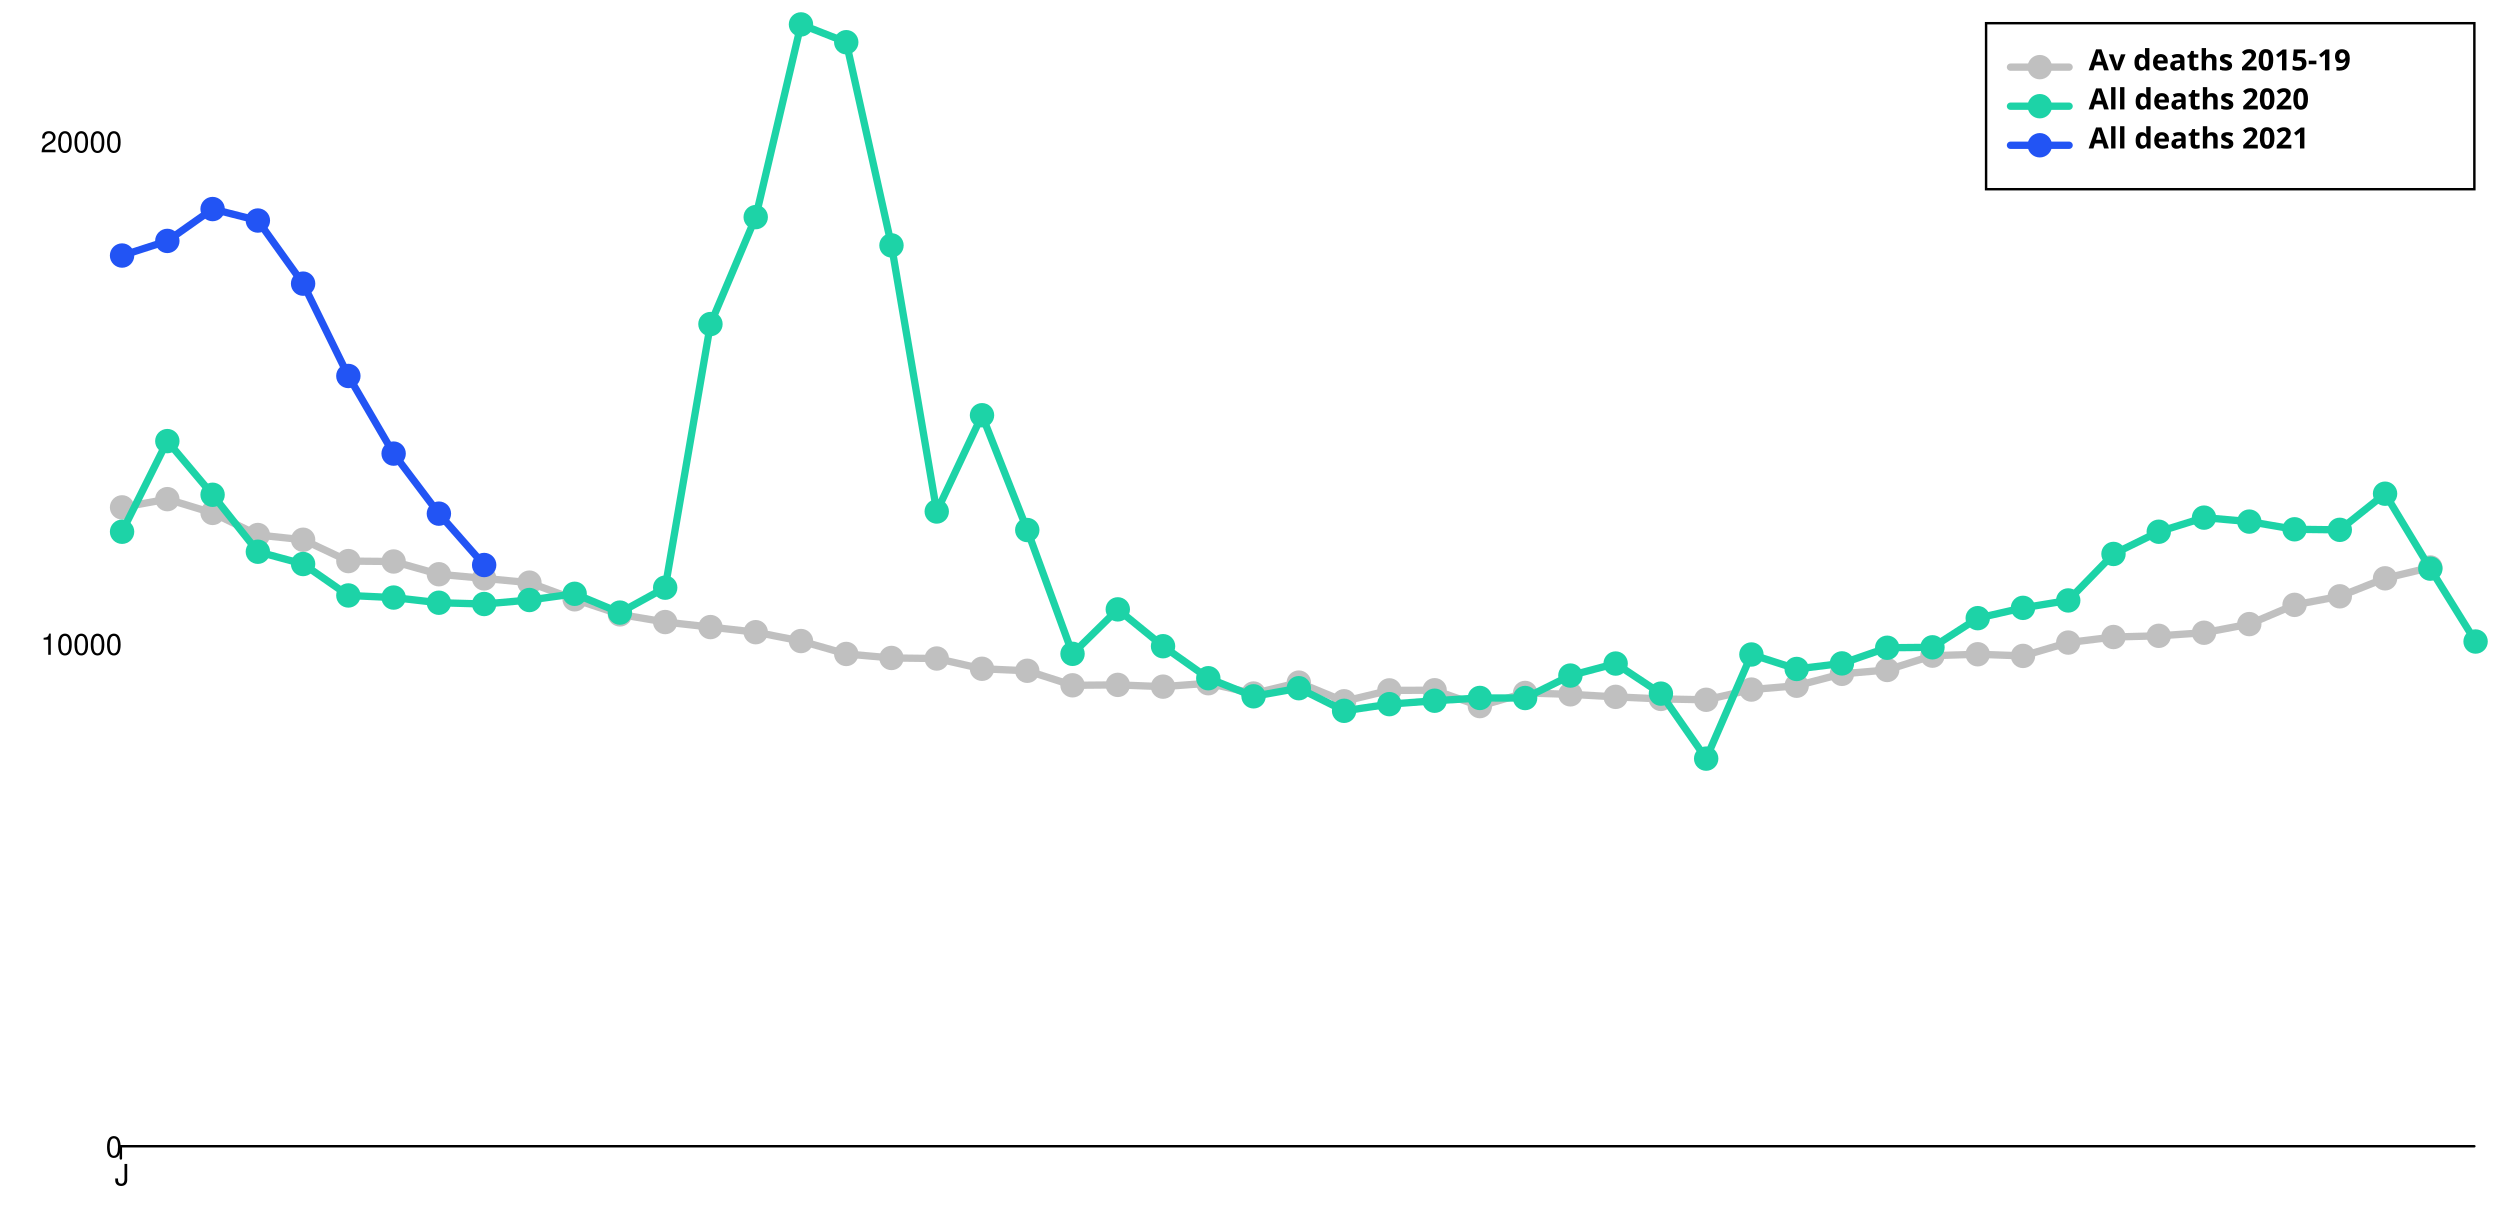
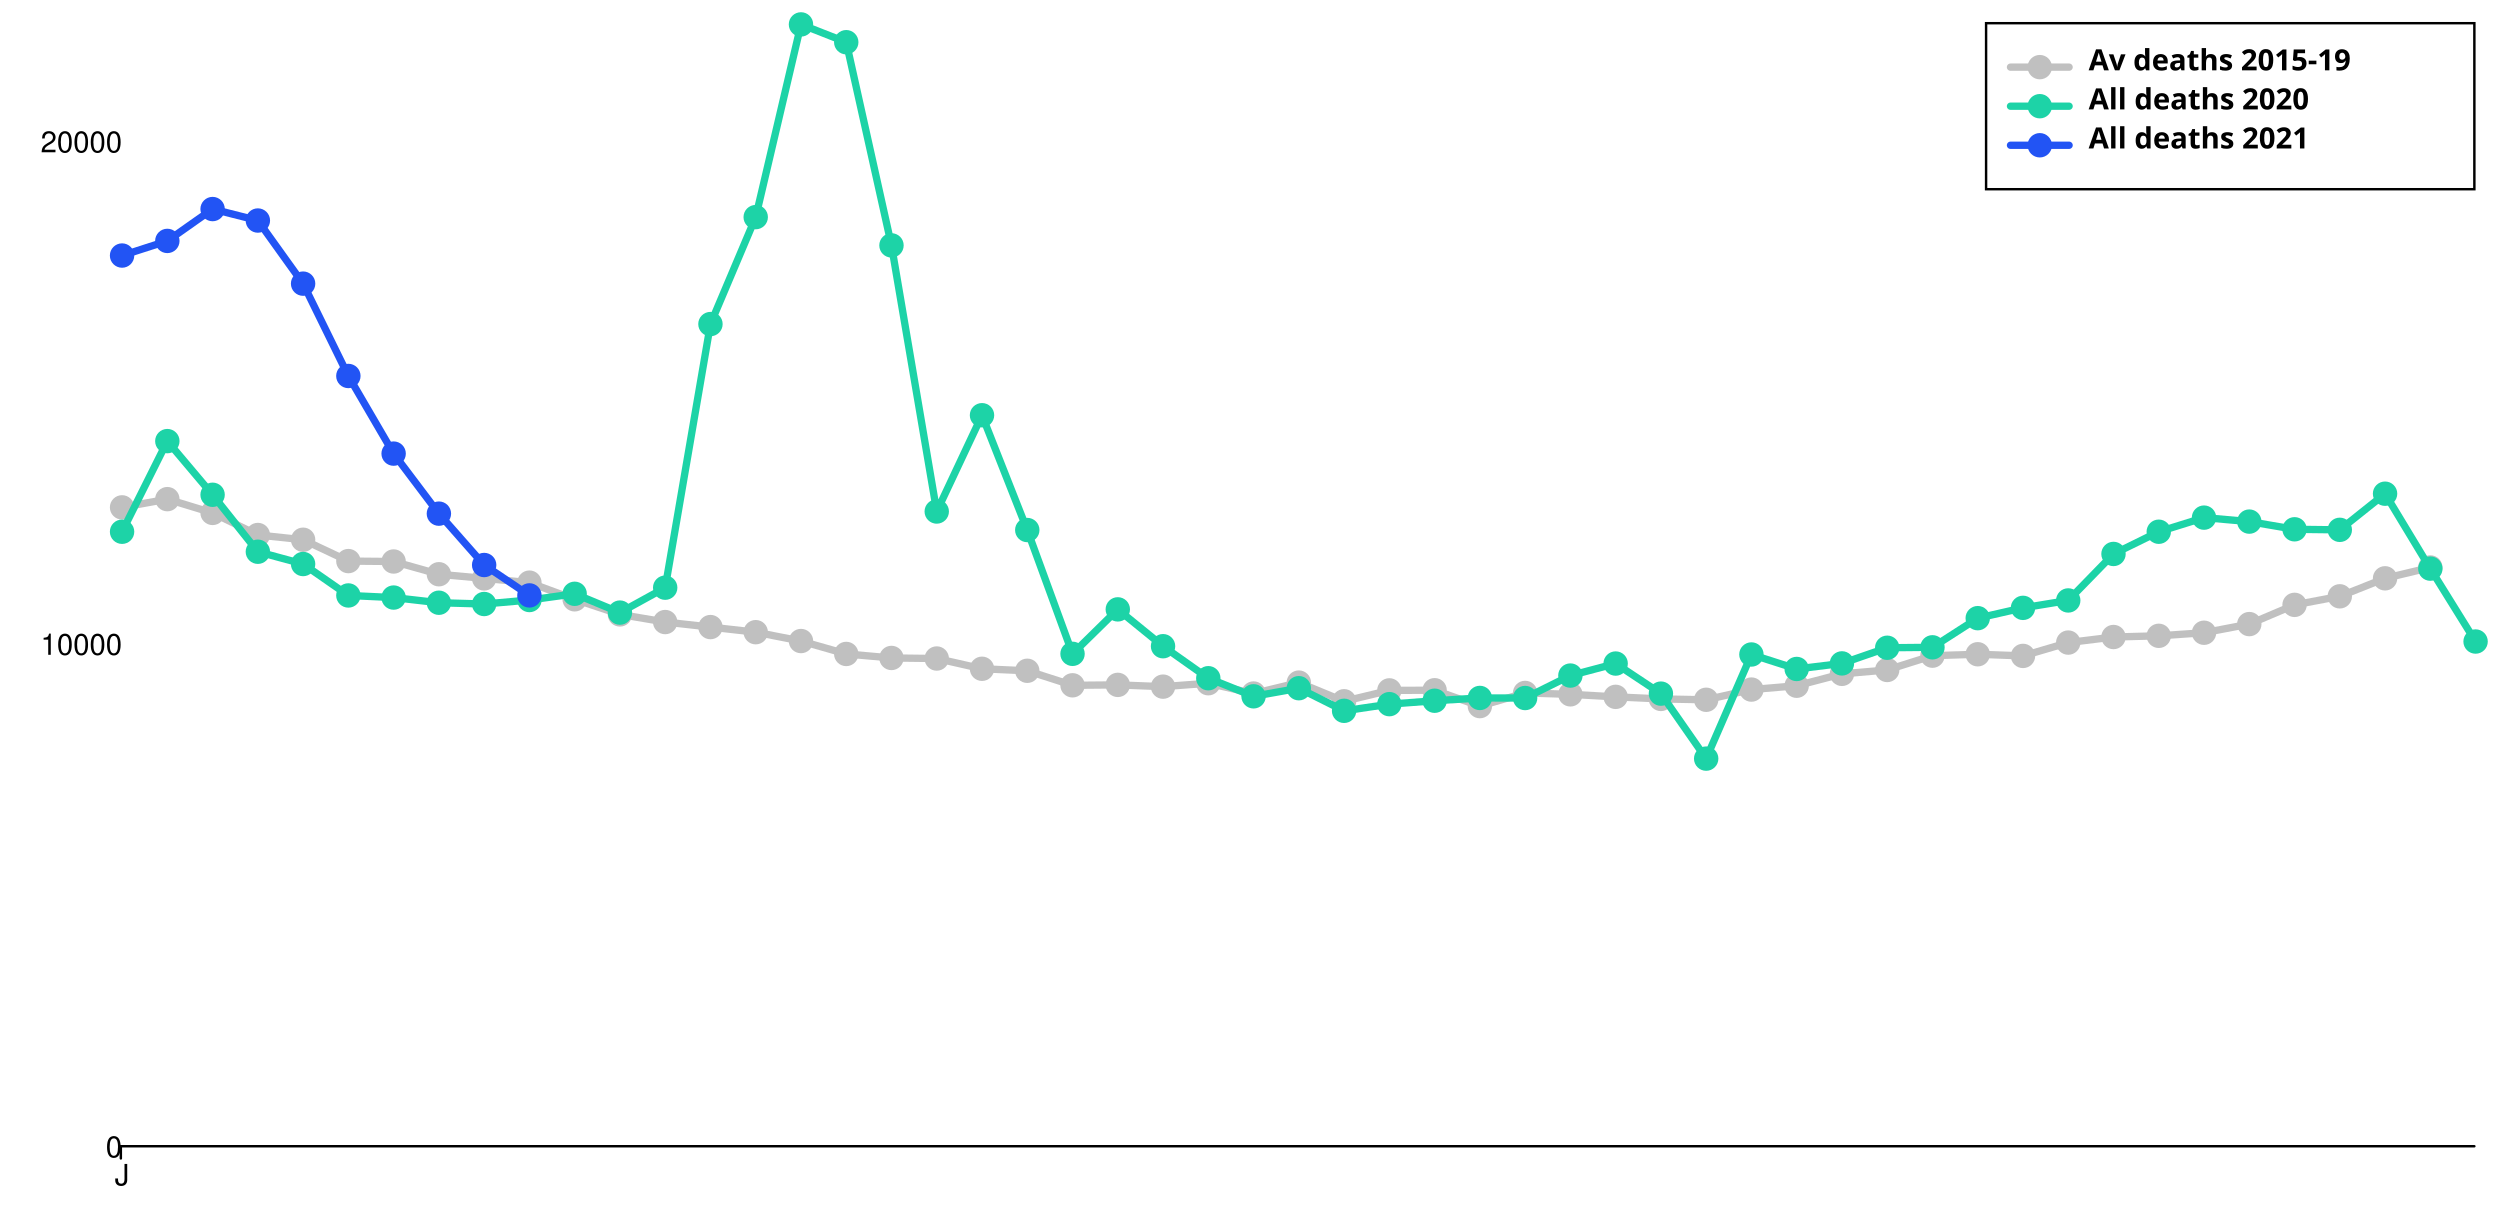
<svg xmlns="http://www.w3.org/2000/svg" width="1024" height="500" viewBox="0 0 1024 500" style="overflow:display" preserveAspectRatio="xMinYMin meet" overflow="visible">
  <defs>
    <style>
	.data-series path.line { fill-opacity: 0; stroke: black; }
	.data-series:hover path.line, .data-series.on path.line { cursor:pointer; }
	.data-series path.line.dotted { stroke-dasharray: 12 20 }
	#baseline:hover path.line, #baseline.on path.line { stroke-width: 5; }
	.data-series-0:hover circle, .data-series-0.on circle { display: inline; cursor:pointer; }
	#all-deaths-2020:hover path.line, #all-deaths-2020.on path.line { stroke-width: 5; }
	.data-series-1:hover circle, .data-series-1.on circle { display: inline; cursor:pointer; }
	#all-deaths-2021:hover path.line, #all-deaths-2021.on path.line { stroke-width: 5; }
	.data-series-2:hover circle, .data-series-2.on circle { display: inline; cursor:pointer; }
	.key rect { fill:transparent;stroke-width:1;stroke:black; }
	.key text { text-anchor:start;dominant-baseline:hanging;font-weight:bold;fill:black;stroke-width:0;font-family:sans-serif; }
	.graph-grid { font-family: "Helvetica Neue",Helvetica,Arial,"Lucida Grande",sans-serif; }
	.graph-grid line { stroke: black; stroke-width: 1; stroke-linecap: round; }
	.graph-grid.graph-grid-x text { text-anchor: middle; dominant-baseline: hanging; transform: translateY(10px); }
	.graph-grid.graph-grid-y text { text-anchor: end; dominant-baseline: middle; transform: translateX(-10px); }
	</style>
  </defs>
  <g class="graph-grid graph-grid-y">
    <line x1="49.50" y1="469.50" x2="1013.50" y2="469.50" data-left="50" />
    <text x="60" y="470" text-anchor="end">0</text>
    <text x="60" y="264.193" text-anchor="end">10000</text>
    <text x="60" y="58.385" text-anchor="end">20000</text>
    <text style="text-anchor:middle;dominant-baseline:hanging;font-weight:bold;transform: translateY(240px) rotate(-90deg);" />
  </g>
  <g class="graph-grid graph-grid-x">
    <line class="tick" x1="49.50" y1="469.50" x2="49.50" y2="474.50" />
    <text x="50" y="470" text-anchor="middle">J</text>
    <text style="text-anchor:middle;dominant-baseline:hanging;font-weight:bold;transform: translateY(240px) rotate(-90deg);" />
  </g>
  <g id="baseline" class="data-series data-series-0">
    <path d="M 50.00,207.82L 68.54,204.45L 87.08,210.09L 105.62,219.14L 124.15,221.08L 142.69,229.82L 161.23,229.99L 179.77,235.21L 198.31,236.92L 216.85,238.65L 235.38,245.48L 253.92,251.66L 272.46,254.79L 291.00,256.85L 309.54,258.94L 328.08,262.57L 346.62,267.86L 365.15,269.50L 383.69,269.73L 402.23,273.93L 420.77,274.75L 439.31,280.70L 457.85,280.53L 476.38,281.25L 494.92,279.85L 513.46,284.07L 532.00,279.59L 550.54,287.24L 569.08,282.78L 587.62,282.72L 606.15,289.22L 624.69,283.83L 643.23,284.40L 661.77,285.43L 680.31,286.28L 698.85,286.63L 717.38,282.45L 735.92,280.88L 754.46,276.01L 773.00,274.42L 791.54,268.56L 810.08,267.98L 828.62,268.66L 847.15,263.20L 865.69,260.92L 884.23,260.43L 902.77,259.17L 921.31,255.63L 939.85,247.75L 958.38,244.25L 976.92,236.88L 995.46,232.44" class="line" style="stroke:silver" stroke-width="3" stroke-linecap="round" />
    <circle cx="50.00" cy="207.82" data-y="12739.00" data-x="0" r="5" fill="silver" />
    <circle cx="68.54" cy="204.45" data-y="12903.00" data-x="1" r="5" fill="silver" />
    <circle cx="87.08" cy="210.09" data-y="12629.00" data-x="2" r="5" fill="silver" />
    <circle cx="105.62" cy="219.14" data-y="12189.00" data-x="3" r="5" fill="silver" />
    <circle cx="124.15" cy="221.08" data-y="12095.00" data-x="4" r="5" fill="silver" />
    <circle cx="142.69" cy="229.82" data-y="11670.00" data-x="5" r="5" fill="silver" />
    <circle cx="161.23" cy="229.99" data-y="11662.00" data-x="6" r="5" fill="silver" />
    <circle cx="179.77" cy="235.21" data-y="11408.00" data-x="7" r="5" fill="silver" />
    <circle cx="198.31" cy="236.92" data-y="11325.00" data-x="8" r="5" fill="silver" />
    <circle cx="216.85" cy="238.65" data-y="11241.00" data-x="9" r="5" fill="silver" />
    <circle cx="235.38" cy="245.48" data-y="10909.00" data-x="10" r="5" fill="silver" />
    <circle cx="253.92" cy="251.66" data-y="10609.00" data-x="11" r="5" fill="silver" />
    <circle cx="272.46" cy="254.79" data-y="10457.00" data-x="12" r="5" fill="silver" />
    <circle cx="291.00" cy="256.85" data-y="10357.00" data-x="13" r="5" fill="silver" />
    <circle cx="309.54" cy="258.94" data-y="10255.00" data-x="14" r="5" fill="silver" />
    <circle cx="328.08" cy="262.57" data-y="10079.00" data-x="15" r="5" fill="silver" />
    <circle cx="346.62" cy="267.86" data-y="9822.00" data-x="16" r="5" fill="silver" />
    <circle cx="365.15" cy="269.50" data-y="9742.00" data-x="17" r="5" fill="silver" />
    <circle cx="383.69" cy="269.73" data-y="9731.00" data-x="18" r="5" fill="silver" />
    <circle cx="402.23" cy="273.93" data-y="9527.00" data-x="19" r="5" fill="silver" />
    <circle cx="420.77" cy="274.75" data-y="9487.00" data-x="20" r="5" fill="silver" />
    <circle cx="439.31" cy="280.70" data-y="9198.00" data-x="21" r="5" fill="silver" />
    <circle cx="457.85" cy="280.53" data-y="9206.00" data-x="22" r="5" fill="silver" />
    <circle cx="476.38" cy="281.25" data-y="9171.00" data-x="23" r="5" fill="silver" />
    <circle cx="494.92" cy="279.85" data-y="9239.00" data-x="24" r="5" fill="silver" />
    <circle cx="513.46" cy="284.07" data-y="9034.00" data-x="25" r="5" fill="silver" />
    <circle cx="532.00" cy="279.59" data-y="9252.00" data-x="26" r="5" fill="silver" />
    <circle cx="550.54" cy="287.24" data-y="8880.00" data-x="27" r="5" fill="silver" />
    <circle cx="569.08" cy="282.78" data-y="9097.00" data-x="28" r="5" fill="silver" />
    <circle cx="587.62" cy="282.72" data-y="9100.00" data-x="29" r="5" fill="silver" />
    <circle cx="606.15" cy="289.22" data-y="8784.00" data-x="30" r="5" fill="silver" />
    <circle cx="624.69" cy="283.83" data-y="9046.00" data-x="31" r="5" fill="silver" />
    <circle cx="643.23" cy="284.40" data-y="9018.00" data-x="32" r="5" fill="silver" />
    <circle cx="661.77" cy="285.43" data-y="8968.00" data-x="33" r="5" fill="silver" />
    <circle cx="680.31" cy="286.28" data-y="8927.00" data-x="34" r="5" fill="silver" />
    <circle cx="698.85" cy="286.63" data-y="8910.00" data-x="35" r="5" fill="silver" />
    <circle cx="717.38" cy="282.45" data-y="9113.00" data-x="36" r="5" fill="silver" />
    <circle cx="735.92" cy="280.88" data-y="9189.00" data-x="37" r="5" fill="silver" />
    <circle cx="754.46" cy="276.01" data-y="9426.00" data-x="38" r="5" fill="silver" />
    <circle cx="773.00" cy="274.42" data-y="9503.00" data-x="39" r="5" fill="silver" />
    <circle cx="791.54" cy="268.56" data-y="9788.00" data-x="40" r="5" fill="silver" />
    <circle cx="810.08" cy="267.98" data-y="9816.00" data-x="41" r="5" fill="silver" />
    <circle cx="828.62" cy="268.66" data-y="9783.00" data-x="42" r="5" fill="silver" />
    <circle cx="847.15" cy="263.20" data-y="10048.00" data-x="43" r="5" fill="silver" />
    <circle cx="865.69" cy="260.92" data-y="10159.00" data-x="44" r="5" fill="silver" />
    <circle cx="884.23" cy="260.43" data-y="10183.00" data-x="45" r="5" fill="silver" />
    <circle cx="902.77" cy="259.17" data-y="10244.00" data-x="46" r="5" fill="silver" />
    <circle cx="921.31" cy="255.63" data-y="10416.00" data-x="47" r="5" fill="silver" />
    <circle cx="939.85" cy="247.75" data-y="10799.00" data-x="48" r="5" fill="silver" />
    <circle cx="958.38" cy="244.25" data-y="10969.00" data-x="49" r="5" fill="silver" />
    <circle cx="976.92" cy="236.88" data-y="11327.00" data-x="50" r="5" fill="silver" />
    <circle cx="995.46" cy="232.44" data-y="11543.00" data-x="51" r="5" fill="silver" />
  </g>
  <g id="all-deaths-2020" class="data-series data-series-1">
    <path d="M 50.00,217.80L 68.54,180.68L 87.08,202.66L 105.62,225.99L 124.15,231.02L 142.69,243.90L 161.23,244.76L 179.77,246.88L 198.31,247.40L 216.85,245.77L 235.38,243.22L 253.92,250.92L 272.46,240.71L 291.00,132.74L 309.54,88.93L 328.08,10.00L 346.62,17.29L 365.15,100.51L 383.69,209.51L 402.23,170.08L 420.77,217.10L 439.31,267.81L 457.85,249.60L 476.38,264.69L 494.92,277.80L 513.46,285.21L 532.00,281.89L 550.54,291.15L 569.08,288.42L 587.62,287.02L 606.15,285.88L 624.69,285.91L 643.23,276.71L 661.77,271.79L 680.31,284.11L 698.85,310.73L 717.38,268.08L 735.92,274.01L 754.46,271.73L 773.00,265.32L 791.54,265.14L 810.08,253.20L 828.62,248.98L 847.15,245.94L 865.69,226.90L 884.23,217.80L 902.77,212.02L 921.31,213.65L 939.85,216.80L 958.38,217.02L 976.92,202.22L 995.46,232.91L 1014.00,262.77" class="line" style="stroke:#1DD3A7" stroke-width="3" stroke-linecap="round" />
    <circle cx="50.00" cy="217.80" data-y="12254.00" data-x="0" r="5" fill="#1DD3A7" />
    <circle cx="68.54" cy="180.68" data-y="14058.00" data-x="1" r="5" fill="#1DD3A7" />
    <circle cx="87.08" cy="202.66" data-y="12990.00" data-x="2" r="5" fill="#1DD3A7" />
    <circle cx="105.62" cy="225.99" data-y="11856.00" data-x="3" r="5" fill="#1DD3A7" />
    <circle cx="124.15" cy="231.02" data-y="11612.00" data-x="4" r="5" fill="#1DD3A7" />
    <circle cx="142.69" cy="243.90" data-y="10986.00" data-x="5" r="5" fill="#1DD3A7" />
    <circle cx="161.23" cy="244.76" data-y="10944.00" data-x="6" r="5" fill="#1DD3A7" />
    <circle cx="179.77" cy="246.88" data-y="10841.00" data-x="7" r="5" fill="#1DD3A7" />
    <circle cx="198.31" cy="247.40" data-y="10816.00" data-x="8" r="5" fill="#1DD3A7" />
    <circle cx="216.85" cy="245.77" data-y="10895.00" data-x="9" r="5" fill="#1DD3A7" />
    <circle cx="235.38" cy="243.22" data-y="11019.00" data-x="10" r="5" fill="#1DD3A7" />
    <circle cx="253.92" cy="250.92" data-y="10645.00" data-x="11" r="5" fill="#1DD3A7" />
    <circle cx="272.46" cy="240.71" data-y="11141.00" data-x="12" r="5" fill="#1DD3A7" />
    <circle cx="291.00" cy="132.74" data-y="16387.00" data-x="13" r="5" fill="#1DD3A7" />
    <circle cx="309.54" cy="88.93" data-y="18516.00" data-x="14" r="5" fill="#1DD3A7" />
    <circle cx="328.08" cy="10.00" data-y="22351.00" data-x="15" r="5" fill="#1DD3A7" />
    <circle cx="346.62" cy="17.29" data-y="21997.00" data-x="16" r="5" fill="#1DD3A7" />
    <circle cx="365.15" cy="100.51" data-y="17953.00" data-x="17" r="5" fill="#1DD3A7" />
    <circle cx="383.69" cy="209.51" data-y="12657.00" data-x="18" r="5" fill="#1DD3A7" />
    <circle cx="402.23" cy="170.08" data-y="14573.00" data-x="19" r="5" fill="#1DD3A7" />
    <circle cx="420.77" cy="217.10" data-y="12288.00" data-x="20" r="5" fill="#1DD3A7" />
    <circle cx="439.31" cy="267.81" data-y="9824.00" data-x="21" r="5" fill="#1DD3A7" />
    <circle cx="457.85" cy="249.60" data-y="10709.00" data-x="22" r="5" fill="#1DD3A7" />
    <circle cx="476.38" cy="264.69" data-y="9976.00" data-x="23" r="5" fill="#1DD3A7" />
    <circle cx="494.92" cy="277.80" data-y="9339.00" data-x="24" r="5" fill="#1DD3A7" />
    <circle cx="513.46" cy="285.21" data-y="8979.00" data-x="25" r="5" fill="#1DD3A7" />
    <circle cx="532.00" cy="281.89" data-y="9140.00" data-x="26" r="5" fill="#1DD3A7" />
    <circle cx="550.54" cy="291.15" data-y="8690.00" data-x="27" r="5" fill="#1DD3A7" />
    <circle cx="569.08" cy="288.42" data-y="8823.00" data-x="28" r="5" fill="#1DD3A7" />
    <circle cx="587.62" cy="287.02" data-y="8891.00" data-x="29" r="5" fill="#1DD3A7" />
    <circle cx="606.15" cy="285.88" data-y="8946.00" data-x="30" r="5" fill="#1DD3A7" />
    <circle cx="624.69" cy="285.91" data-y="8945.00" data-x="31" r="5" fill="#1DD3A7" />
    <circle cx="643.23" cy="276.71" data-y="9392.00" data-x="32" r="5" fill="#1DD3A7" />
    <circle cx="661.77" cy="271.79" data-y="9631.00" data-x="33" r="5" fill="#1DD3A7" />
    <circle cx="680.31" cy="284.11" data-y="9032.00" data-x="34" r="5" fill="#1DD3A7" />
    <circle cx="698.85" cy="310.73" data-y="7739.00" data-x="35" r="5" fill="#1DD3A7" />
    <circle cx="717.38" cy="268.08" data-y="9811.00" data-x="36" r="5" fill="#1DD3A7" />
    <circle cx="735.92" cy="274.01" data-y="9523.00" data-x="37" r="5" fill="#1DD3A7" />
    <circle cx="754.46" cy="271.73" data-y="9634.00" data-x="38" r="5" fill="#1DD3A7" />
    <circle cx="773.00" cy="265.32" data-y="9945.00" data-x="39" r="5" fill="#1DD3A7" />
    <circle cx="791.54" cy="265.14" data-y="9954.00" data-x="40" r="5" fill="#1DD3A7" />
    <circle cx="810.08" cy="253.20" data-y="10534.00" data-x="41" r="5" fill="#1DD3A7" />
    <circle cx="828.62" cy="248.98" data-y="10739.00" data-x="42" r="5" fill="#1DD3A7" />
    <circle cx="847.15" cy="245.94" data-y="10887.00" data-x="43" r="5" fill="#1DD3A7" />
    <circle cx="865.69" cy="226.90" data-y="11812.00" data-x="44" r="5" fill="#1DD3A7" />
    <circle cx="884.23" cy="217.80" data-y="12254.00" data-x="45" r="5" fill="#1DD3A7" />
    <circle cx="902.77" cy="212.02" data-y="12535.00" data-x="46" r="5" fill="#1DD3A7" />
    <circle cx="921.31" cy="213.65" data-y="12456.00" data-x="47" r="5" fill="#1DD3A7" />
    <circle cx="939.85" cy="216.80" data-y="12303.00" data-x="48" r="5" fill="#1DD3A7" />
    <circle cx="958.38" cy="217.02" data-y="12292.00" data-x="49" r="5" fill="#1DD3A7" />
    <circle cx="976.92" cy="202.22" data-y="13011.00" data-x="50" r="5" fill="#1DD3A7" />
    <circle cx="995.46" cy="232.91" data-y="11520.00" data-x="51" r="5" fill="#1DD3A7" />
    <circle cx="1014.00" cy="262.77" data-y="10069.00" data-x="52" r="5" fill="#1DD3A7" />
  </g>
  <g id="all-deaths-2021" class="data-series data-series-2">
-     <path d="M 50.00,104.67L 68.54,98.68L 87.08,85.63L 105.62,90.33L 124.15,116.18L 142.69,154.00L 161.23,185.80L 179.77,210.39L 198.31,231.43" class="line" style="stroke:#2254F4" stroke-width="3" stroke-linecap="round" />
+     <path d="M 50.00,104.67L 68.54,98.68L 87.08,85.63L 105.62,90.33L 124.15,116.18L 142.69,154.00L 161.23,185.80L 179.77,210.39L 198.31,231.43L 216.85,243.88" class="line" style="stroke:#2254F4" stroke-width="3" stroke-linecap="round" />
    <circle cx="50.00" cy="104.67" data-y="17751.00" data-x="0" r="5" fill="#2254F4" />
    <circle cx="68.54" cy="98.68" data-y="18042.00" data-x="1" r="5" fill="#2254F4" />
    <circle cx="87.08" cy="85.63" data-y="18676.00" data-x="2" r="5" fill="#2254F4" />
    <circle cx="105.62" cy="90.33" data-y="18448.00" data-x="3" r="5" fill="#2254F4" />
    <circle cx="124.15" cy="116.18" data-y="17192.00" data-x="4" r="5" fill="#2254F4" />
    <circle cx="142.69" cy="154.00" data-y="15354.00" data-x="5" r="5" fill="#2254F4" />
    <circle cx="161.23" cy="185.80" data-y="13809.00" data-x="6" r="5" fill="#2254F4" />
    <circle cx="179.77" cy="210.39" data-y="12614.00" data-x="7" r="5" fill="#2254F4" />
    <circle cx="198.31" cy="231.43" data-y="11592.00" data-x="8" r="5" fill="#2254F4" />
+     <circle cx="216.85" cy="243.88" data-y="10987.00" data-x="9" r="5" fill="#2254F4" />
  </g>
  <g class="key">
    <rect x="813.5" y="9.5" width="200" height="68" />
    <g id="baseline-key">&gt;	<text x="823.5" y="19.5">
        <tspan dx="32" dy="0">Av deaths 2015-19</tspan>
      </text>
      <path d="M823.50,27.50 l 24 0" class="line" style="stroke:silver" stroke-width="3" stroke-linecap="round" />
      <circle cx="835.50" cy="27.50" r="5" fill="silver" />
    </g>
    <g id="all-deaths-2020-key">&gt;	<text x="823.5" y="35.5">
        <tspan dx="32" dy="0">All deaths 2020</tspan>
      </text>
      <path d="M823.50,43.50 l 24 0" class="line" style="stroke:#1DD3A7" stroke-width="3" stroke-linecap="round" />
      <circle cx="835.50" cy="43.50" r="5" fill="#1DD3A7" />
    </g>
    <g id="all-deaths-2021-key">&gt;	<text x="823.5" y="51.5">
        <tspan dx="32" dy="0">All deaths 2021</tspan>
      </text>
      <path d="M823.50,59.50 l 24 0" class="line" style="stroke:#2254F4" stroke-width="3" stroke-linecap="round" />
      <circle cx="835.50" cy="59.50" r="5" fill="#2254F4" />
    </g>
  </g>
</svg>
